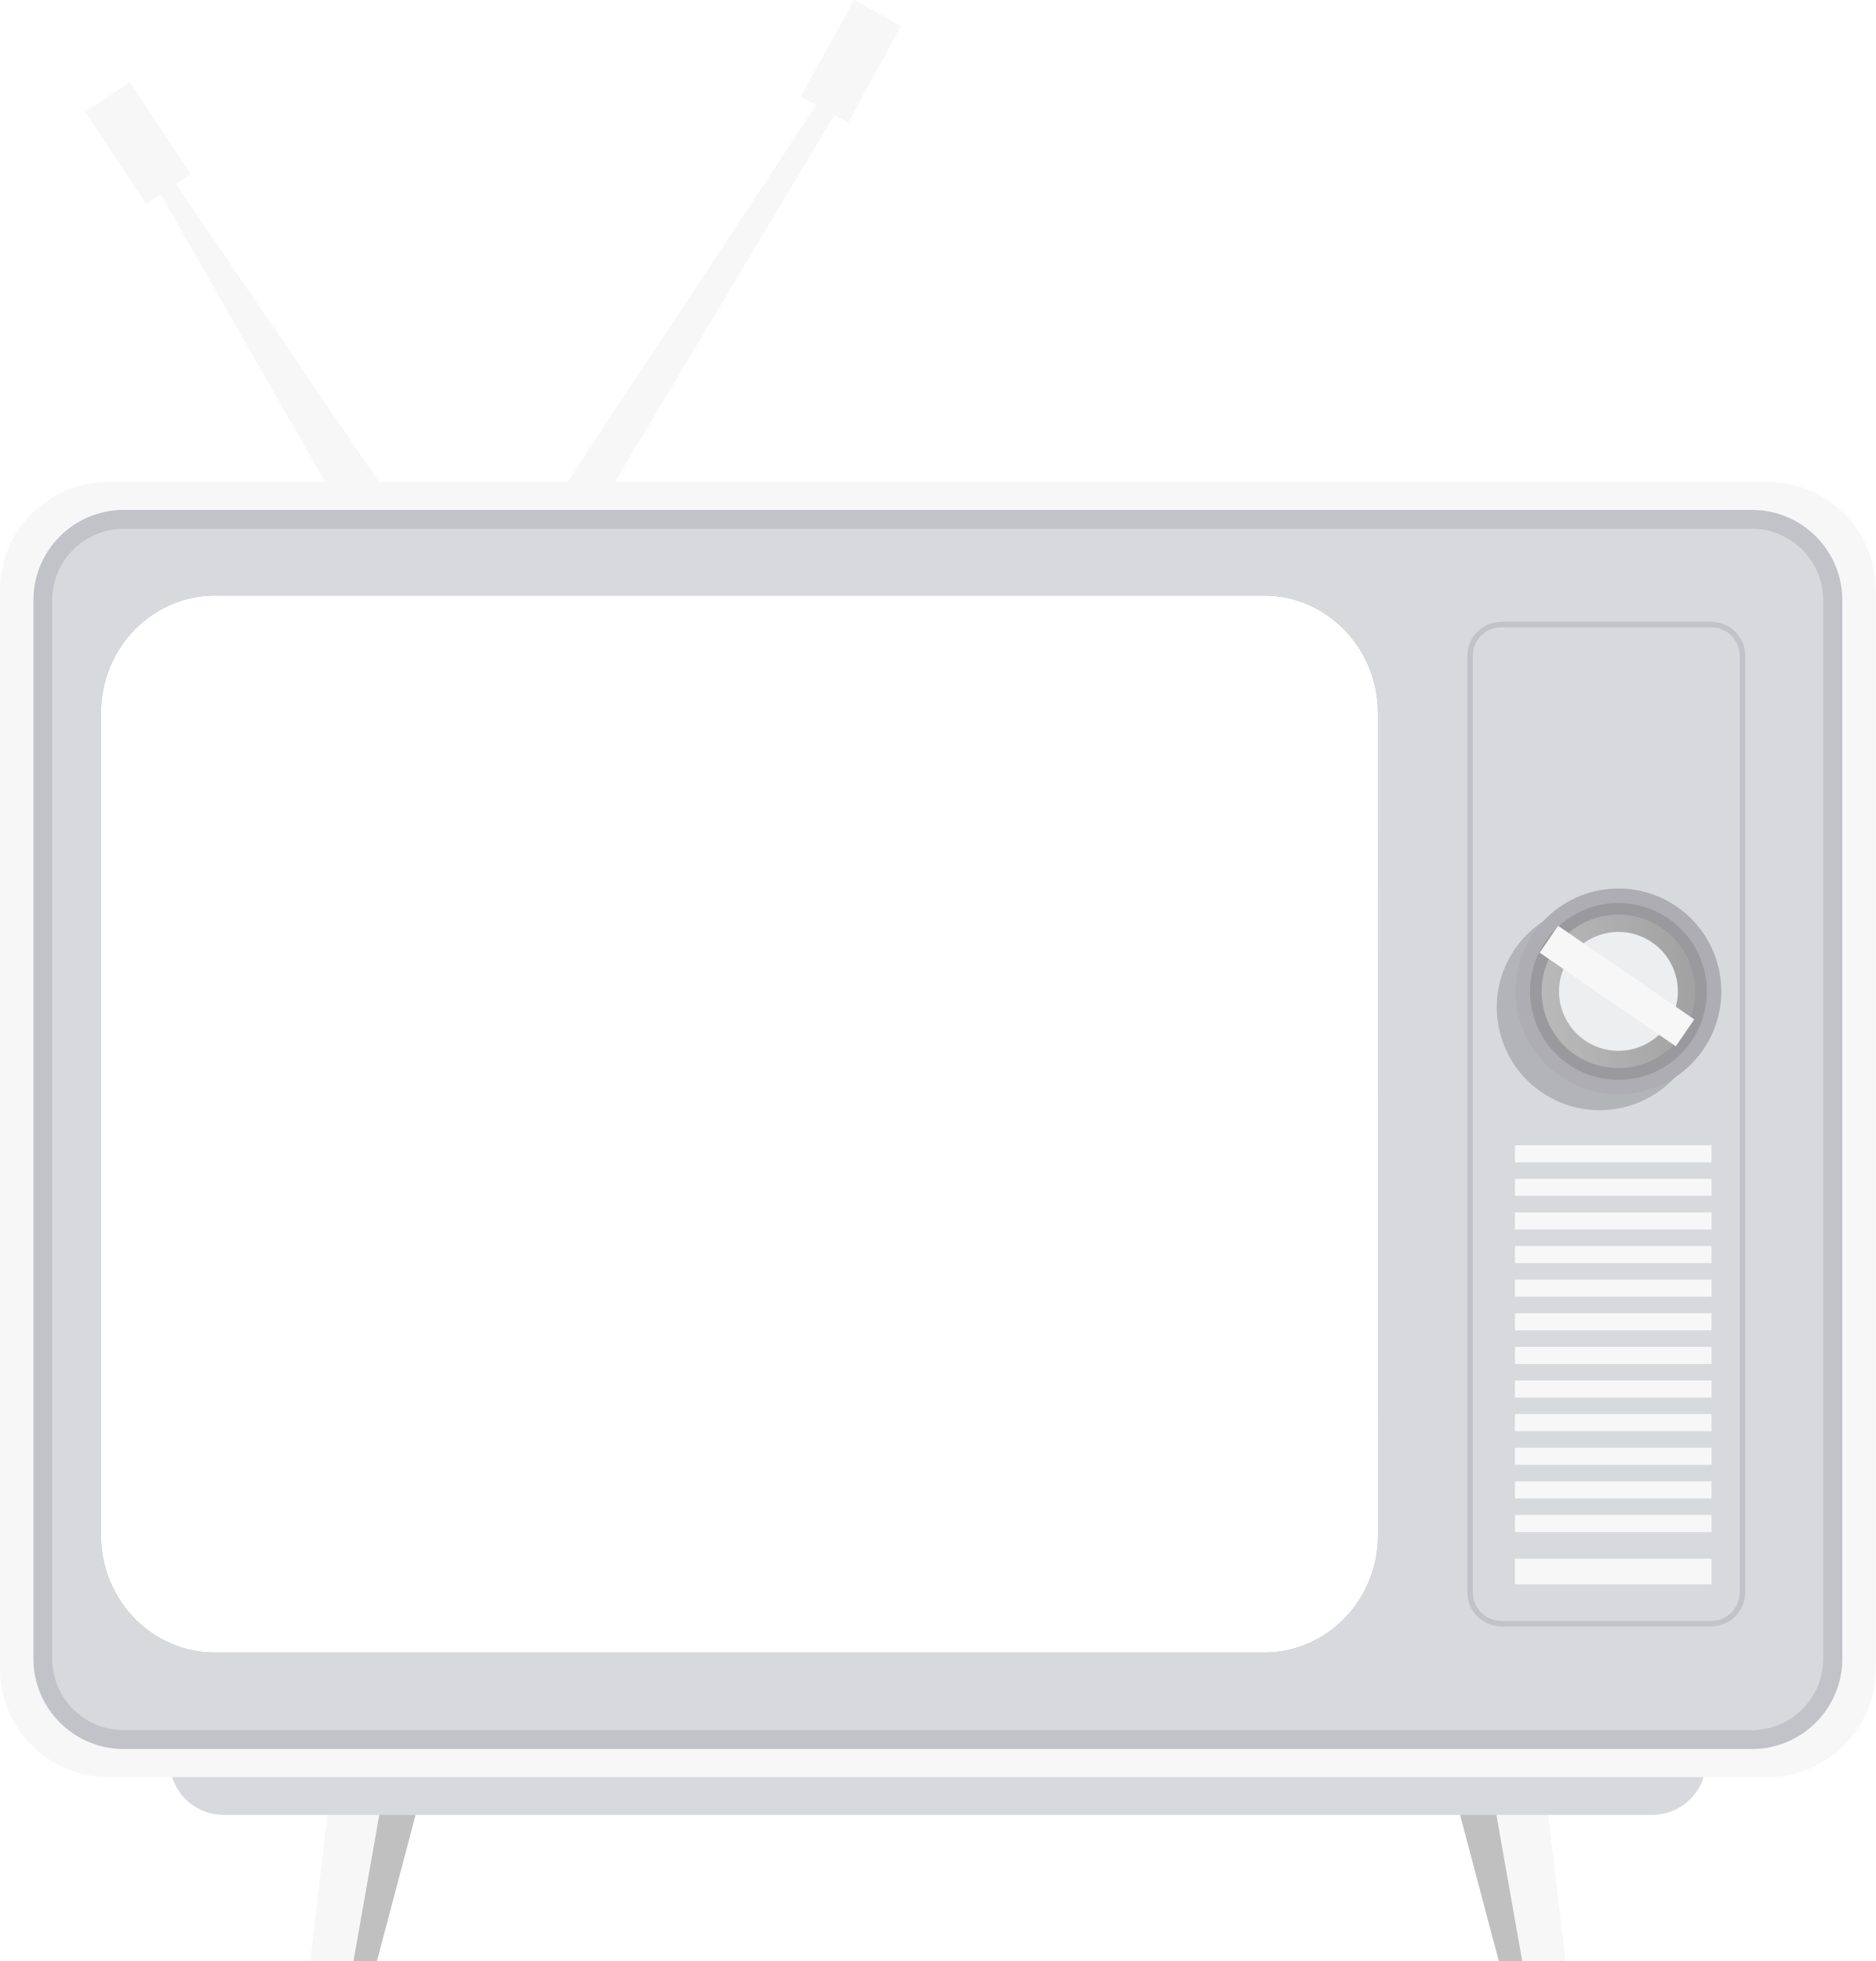
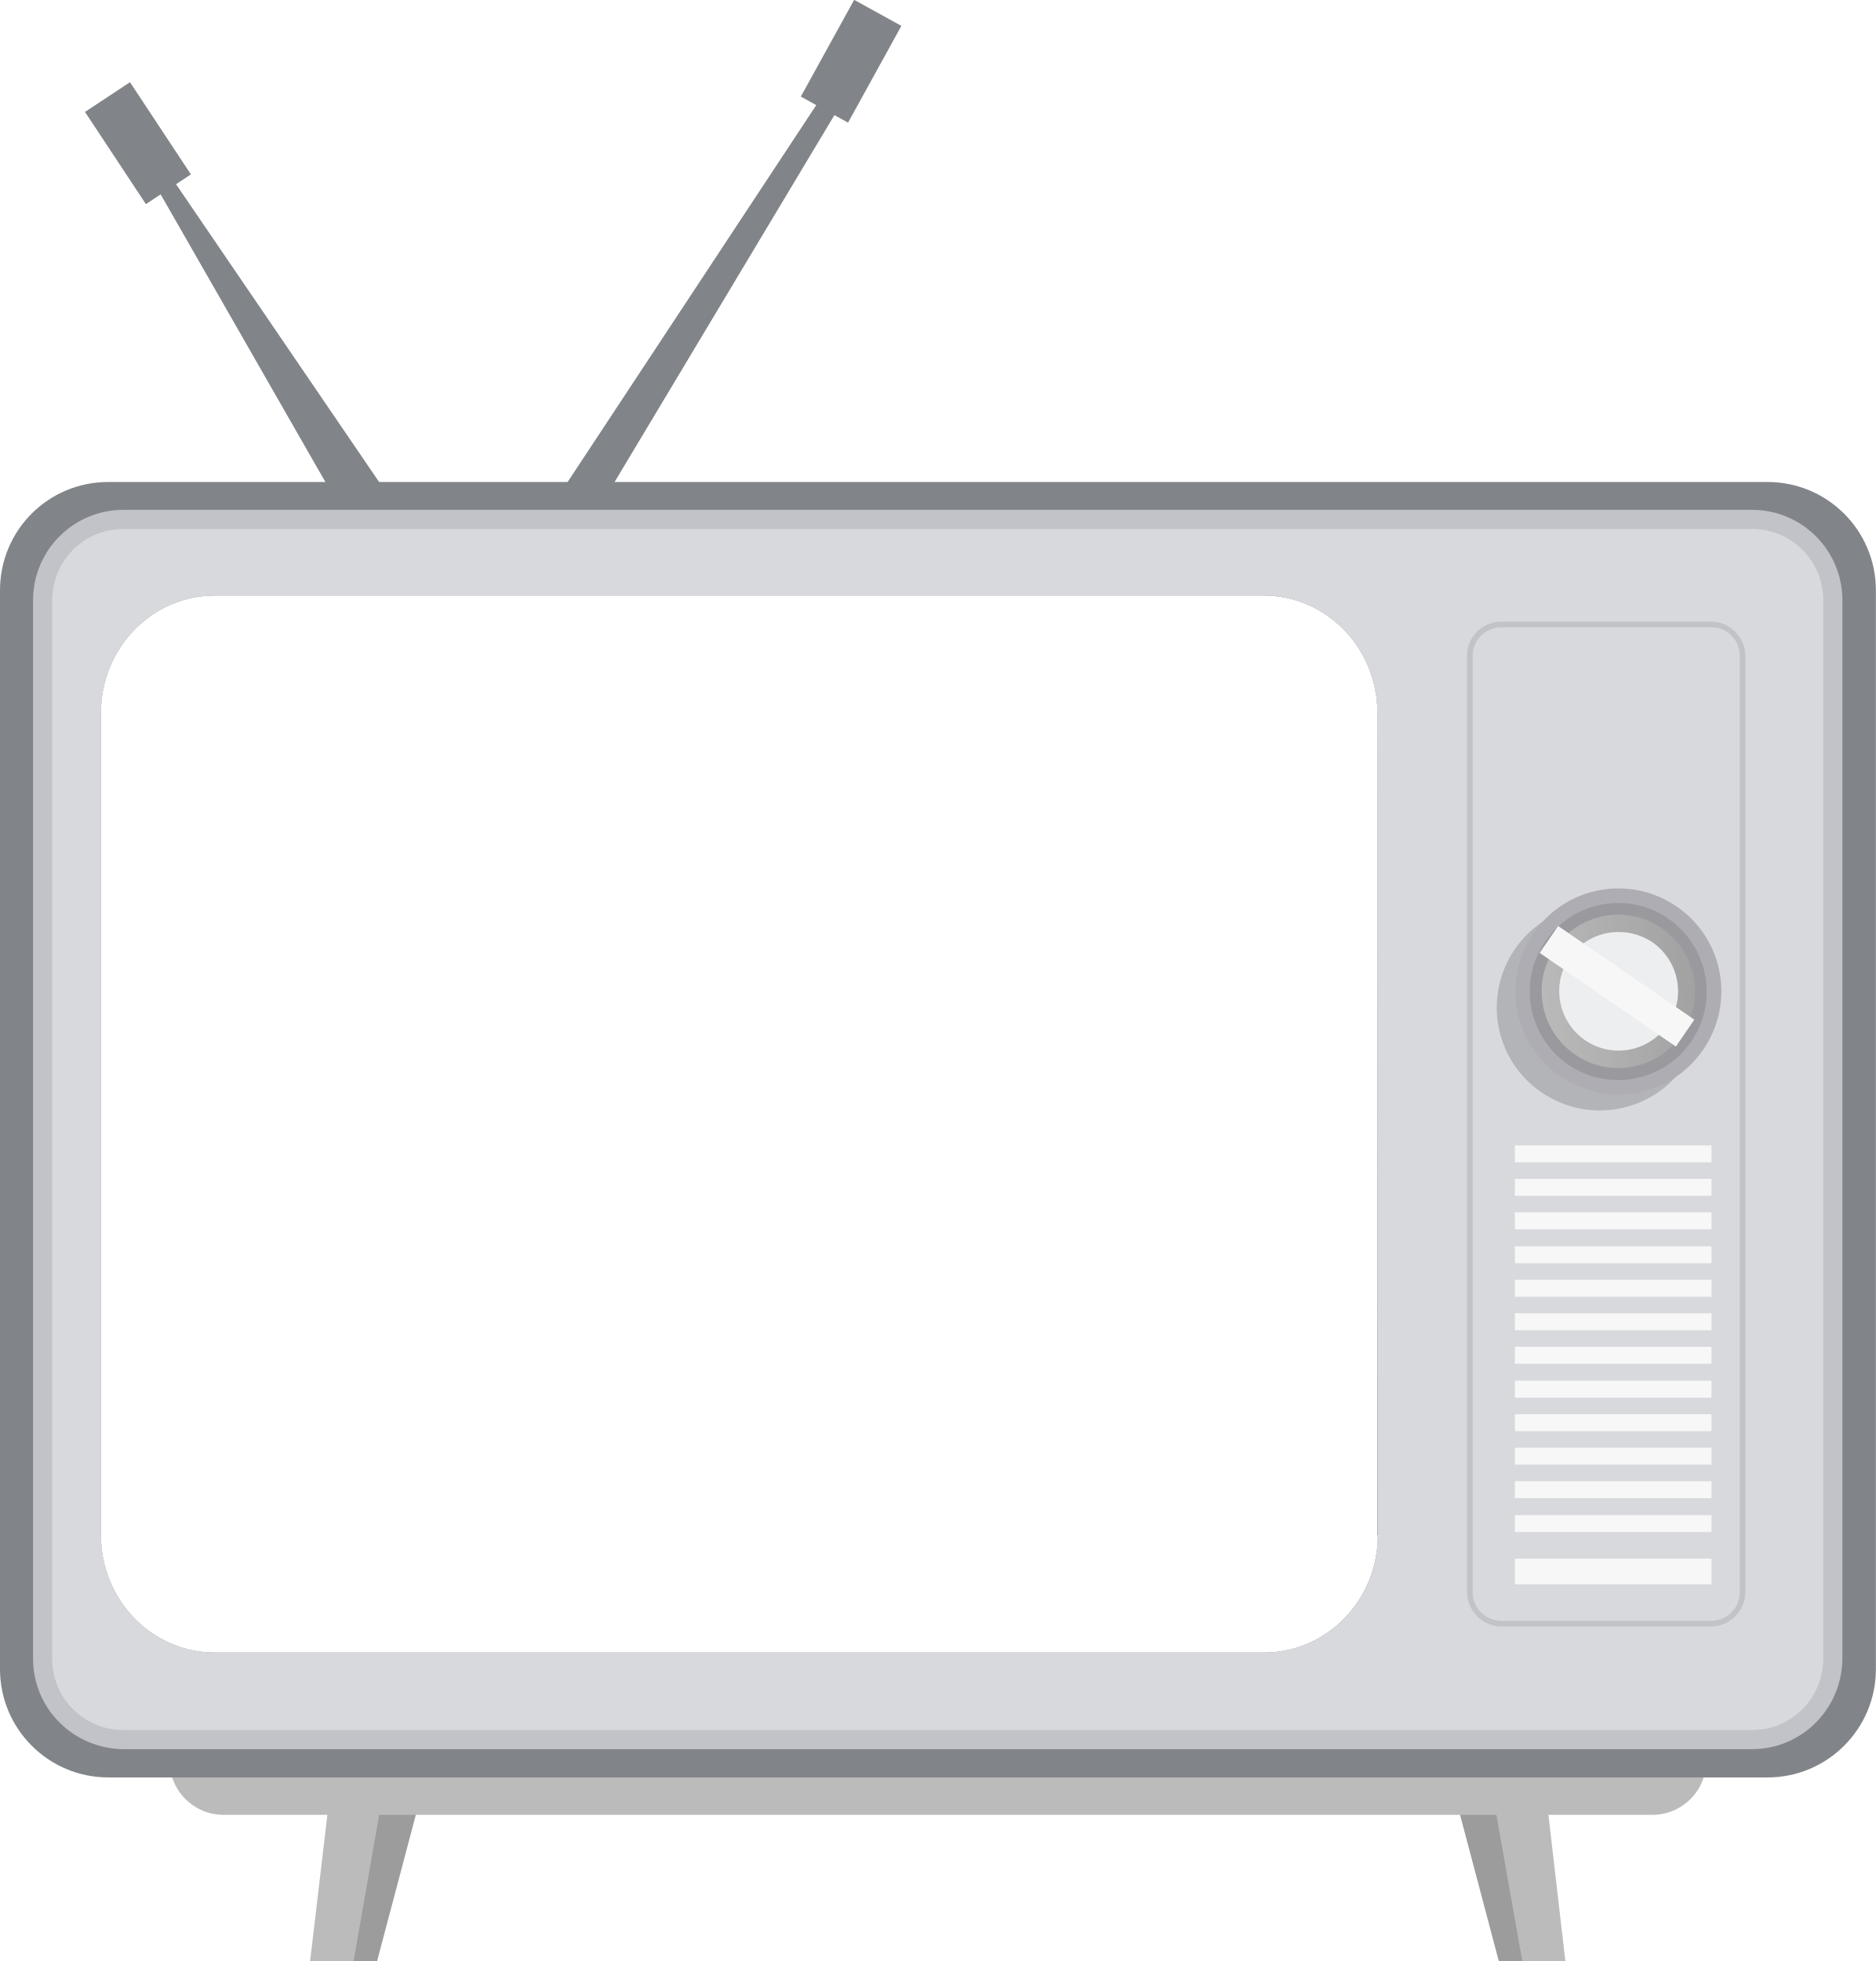
- <svg xmlns="http://www.w3.org/2000/svg" viewBox="0 0 431.27 450.81">
-   <defs>
-     <style>.cls-1{fill:#f7f7f8;}.cls-2{fill:#6d6d6d;opacity:0.4;}.cls-3{fill:#d8d9dd;}.cls-4{fill:#c2c3c9;}.cls-5{fill:#1b1c1c;opacity:0.2;}.cls-6{fill:#aeadb3;}.cls-7{fill:#9a999e;}.cls-8{opacity:0.7;fill:url(#linear-gradient);}.cls-9{fill:#edeef0;}</style>
-     <linearGradient id="linear-gradient" x1="204.51" y1="324.97" x2="247.81" y2="376.93" gradientTransform="translate(-44.04 215.31) rotate(-55.49)" gradientUnits="userSpaceOnUse">
-       <stop offset="0" stop-color="#d5d5d5" />
-       <stop offset="1" stop-color="#949494" />
-     </linearGradient>
-   </defs>
-   <g id="Layer_2" data-name="Layer 2">
-     <g id="Objects">
-       <polygon class="cls-1" points="91.78 117.59 81.75 123.01 25.61 24.89 26.8 22.27 91.78 117.59" />
-       <polygon class="cls-1" points="118.26 129.33 127.45 134.02 193.19 24.23 189.12 21.95 118.26 129.33" />
-       <rect class="cls-1" x="25.52" y="20.2" width="12.4" height="25.36" transform="translate(-12.87 22.93) rotate(-33.45)" />
-       <rect class="cls-1" x="182.99" y="7.9" width="25.36" height="12.4" transform="translate(88.85 178.64) rotate(-61.13)" />
-       <polygon class="cls-1" points="86.67 450.81 71.33 450.81 76.3 408.52 97.86 408.52 86.67 450.81" />
-       <polygon class="cls-2" points="86.67 450.81 81.28 450.81 88.74 408.52 97.86 408.52 86.67 450.81" />
-       <polygon class="cls-1" points="344.6 450.81 359.94 450.81 354.96 408.52 333.4 408.52 344.6 450.81" />
-       <polygon class="cls-2" points="344.6 450.81 349.99 450.81 342.52 408.52 333.4 408.52 344.6 450.81" />
-       <path class="cls-3" d="M392.28,404.79a12.44,12.44,0,0,1-12.44,12.44H51.42A12.44,12.44,0,0,1,39,404.79h0a12.44,12.44,0,0,1,12.44-12.44H379.84a12.44,12.44,0,0,1,12.44,12.44Z" />
-       <path class="cls-1" d="M406.38,110.78H24.88A24.88,24.88,0,0,0,0,135.66v248a24.88,24.88,0,0,0,24.88,24.88h381.5a24.89,24.89,0,0,0,24.89-24.88v-248A24.89,24.89,0,0,0,406.38,110.78ZM316.81,352.91c0,14.92-11.74,27-26.22,27H49.44c-14.48,0-26.22-12.08-26.22-27v-189c0-14.91,11.74-27,26.22-27H290.59c14.48,0,26.22,12.09,26.22,27Z" />
-       <path class="cls-4" d="M402.83,117.22H28.43A20.78,20.78,0,0,0,7.68,138V381.33a20.78,20.78,0,0,0,20.75,20.75h374.4a20.78,20.78,0,0,0,20.76-20.75V138A20.78,20.78,0,0,0,402.83,117.22Zm-86,235.69c0,14.92-11.74,27-26.22,27H49.44c-14.48,0-26.22-12.08-26.22-27v-189c0-14.91,11.74-27,26.22-27H290.59c14.48,0,26.22,12.09,26.22,27Z" />
-       <path class="cls-3" d="M402.83,121.57H28.43A16.42,16.42,0,0,0,12,138V381.33a16.42,16.42,0,0,0,16.4,16.4h374.4a16.42,16.42,0,0,0,16.4-16.4V138A16.42,16.42,0,0,0,402.83,121.57Zm-86,231.34c0,14.92-11.74,27-26.22,27H49.44c-14.48,0-26.22-12.08-26.22-27v-189c0-14.91,11.74-27,26.22-27H290.59c14.48,0,26.22,12.09,26.22,27Z" />
-       <rect class="cls-1" x="348.32" y="263.27" width="45.2" height="3.93" />
-       <rect class="cls-1" x="348.32" y="270.99" width="45.2" height="3.93" />
-       <rect class="cls-1" x="348.32" y="278.72" width="45.2" height="3.93" />
-       <rect class="cls-1" x="348.32" y="286.45" width="45.2" height="3.93" />
-       <rect class="cls-1" x="348.32" y="294.17" width="45.2" height="3.93" />
-       <rect class="cls-1" x="348.32" y="301.9" width="45.2" height="3.93" />
-       <rect class="cls-1" x="348.32" y="309.63" width="45.2" height="3.93" />
-       <rect class="cls-1" x="348.32" y="317.36" width="45.2" height="3.93" />
-       <rect class="cls-1" x="348.32" y="325.08" width="45.2" height="3.93" />
-       <rect class="cls-1" x="348.32" y="332.81" width="45.2" height="3.93" />
-       <rect class="cls-1" x="348.32" y="340.54" width="45.2" height="3.93" />
-       <rect class="cls-1" x="348.32" y="348.27" width="45.2" height="3.93" />
-       <rect class="cls-1" x="348.32" y="358.33" width="45.2" height="5.9" />
-       <path class="cls-4" d="M393.41,373.89H345.22a7.83,7.83,0,0,1-7.85-7.79V150.74a7.83,7.83,0,0,1,7.85-7.8h48.19a7.83,7.83,0,0,1,7.85,7.8V366.1A7.83,7.83,0,0,1,393.41,373.89ZM345.22,144.2a6.56,6.56,0,0,0-6.58,6.54V366.1a6.56,6.56,0,0,0,6.58,6.53h48.19A6.56,6.56,0,0,0,400,366.1V150.74a6.56,6.56,0,0,0-6.58-6.54Z" />
-       <path class="cls-5" d="M381.2,212.08a23.65,23.65,0,1,1-32.89,6.08A23.66,23.66,0,0,1,381.2,212.08Z" />
-       <path class="cls-6" d="M385.52,208.42a23.65,23.65,0,1,1-32.89,6.09A23.66,23.66,0,0,1,385.52,208.42Z" />
-       <path class="cls-7" d="M383.63,211.17a20.32,20.32,0,1,1-28.25,5.22A20.31,20.31,0,0,1,383.63,211.17Z" />
-       <path class="cls-8" d="M382.12,213.36a17.65,17.65,0,1,1-24.55,4.54A17.66,17.66,0,0,1,382.12,213.36Z" />
-       <path class="cls-9" d="M379.86,216.65a13.66,13.66,0,1,1-19,3.52A13.66,13.66,0,0,1,379.86,216.65Z" />
-       <rect class="cls-1" x="368.02" y="207.67" width="7.49" height="37.98" transform="translate(-25.65 404.54) rotate(-55.48)" />
-     </g>
-   </g>
+ <svg xmlns="http://www.w3.org/2000/svg" version="1.1" id="Layer_1" x="0px" y="0px" viewBox="0 0 431.3 450.8" style="enable-background:new 0 0 431.3 450.8;" xml:space="preserve">
+   <style type="text/css">
+ 	.st0{fill:#818589;}
+ 	.st1{fill:#BBBBBC;}
+ 	.st2{opacity:0.4;fill:#6D6D6D;enable-background:new    ;}
+ 	.st3{fill:#C2C3C9;}
+ 	.st4{fill:#D8D9DD;}
+ 	.st5{fill:#F7F7F8;}
+ 	.st6{opacity:0.2;fill:#1B1C1C;enable-background:new    ;}
+ 	.st7{fill:#AEADB3;}
+ 	.st8{fill:#9A999E;}
+ 	.st9{opacity:0.7;fill:url(#SVGID_1_);enable-background:new    ;}
+ 	.st10{fill:#EDEEF0;}
+ </style>
+   <polygon class="st0" points="91.8,117.6 81.8,123 25.6,24.9 26.8,22.3 " />
+   <polygon class="st0" points="118.3,129.3 127.4,134 193.2,24.2 189.1,22 " />
+   <rect x="25.5" y="20.2" transform="matrix(0.8344 -0.5512 0.5512 0.8344 -12.8697 22.9302)" class="st0" width="12.4" height="25.4" />
+   <rect x="183" y="7.9" transform="matrix(0.4828 -0.8757 0.8757 0.4828 88.8525 178.6434)" class="st0" width="25.4" height="12.4" />
+   <polygon class="st1" points="86.7,450.8 71.3,450.8 76.3,408.5 97.9,408.5 " />
+   <polygon class="st2" points="86.7,450.8 81.3,450.8 88.7,408.5 97.9,408.5 " />
+   <polygon class="st1" points="344.6,450.8 359.9,450.8 355,408.5 333.4,408.5 " />
+   <polygon class="st2" points="344.6,450.8 350,450.8 342.5,408.5 333.4,408.5 " />
+   <path class="st1" d="M392.3,404.8c0,6.9-5.6,12.4-12.4,12.4l0,0H51.4c-6.9,0-12.4-5.6-12.4-12.4l0,0c0-6.9,5.6-12.4,12.4-12.4  c0,0,0,0,0,0h328.4C386.7,392.4,392.3,397.9,392.3,404.8L392.3,404.8z" />
+   <path class="st0" d="M406.4,110.8H24.9C11.1,110.8,0,121.9,0,135.7c0,0,0,0,0,0v248c0,13.7,11.1,24.9,24.9,24.9c0,0,0,0,0,0h381.5  c13.7,0,24.9-11.1,24.9-24.9v-248C431.3,121.9,420.1,110.8,406.4,110.8z M316.8,352.9c0,14.9-11.7,27-26.2,27H49.4  c-14.5,0-26.2-12.1-26.2-27v-189c0-14.9,11.7-27,26.2-27h241.1c14.5,0,26.2,12.1,26.2,27V352.9z" />
+   <path class="st3" d="M402.8,117.2H28.4c-11.5,0-20.8,9.3-20.8,20.8v243.3c0,11.5,9.3,20.7,20.8,20.8h374.4  c11.5,0,20.7-9.3,20.8-20.8V138C423.6,126.5,414.3,117.2,402.8,117.2z M316.8,352.9c0,14.9-11.7,27-26.2,27H49.4  c-14.5,0-26.2-12.1-26.2-27v-189c0-14.9,11.7-27,26.2-27h241.1c14.5,0,26.2,12.1,26.2,27L316.8,352.9z" />
+   <path class="st4" d="M402.8,121.6H28.4c-9.1,0-16.4,7.3-16.4,16.4c0,0,0,0,0,0v243.3c0,9.1,7.3,16.4,16.4,16.4h374.4  c9.1,0,16.4-7.3,16.4-16.4V138C419.2,128.9,411.9,121.6,402.8,121.6z M316.8,352.9c0,14.9-11.7,27-26.2,27H49.4  c-14.5,0-26.2-12.1-26.2-27v-189c0-14.9,11.7-27,26.2-27h241.1c14.5,0,26.2,12.1,26.2,27L316.8,352.9z" />
+   <rect x="348.3" y="263.3" class="st5" width="45.2" height="3.9" />
+   <rect x="348.3" y="271" class="st5" width="45.2" height="3.9" />
+   <rect x="348.3" y="278.7" class="st5" width="45.2" height="3.9" />
+   <rect x="348.3" y="286.5" class="st5" width="45.2" height="3.9" />
+   <rect x="348.3" y="294.2" class="st5" width="45.2" height="3.9" />
+   <rect x="348.3" y="301.9" class="st5" width="45.2" height="3.9" />
+   <rect x="348.3" y="309.6" class="st5" width="45.2" height="3.9" />
+   <rect x="348.3" y="317.4" class="st5" width="45.2" height="3.9" />
+   <rect x="348.3" y="325.1" class="st5" width="45.2" height="3.9" />
+   <rect x="348.3" y="332.8" class="st5" width="45.2" height="3.9" />
+   <rect x="348.3" y="340.5" class="st5" width="45.2" height="3.9" />
+   <rect x="348.3" y="348.3" class="st5" width="45.2" height="3.9" />
+   <rect x="348.3" y="358.3" class="st5" width="45.2" height="5.9" />
+   <path class="st3" d="M393.4,373.9h-48.2c-4.3,0-7.8-3.5-7.9-7.8V150.7c0-4.3,3.5-7.8,7.9-7.8h48.2c4.3,0,7.8,3.5,7.9,7.8v215.4  C401.2,370.4,397.7,373.9,393.4,373.9z M345.2,144.2c-3.6,0-6.6,2.9-6.6,6.5c0,0,0,0,0,0v215.4c0,3.6,3,6.5,6.6,6.5h48.2  c3.6,0,6.6-2.9,6.6-6.5c0,0,0,0,0,0V150.7c0-3.6-3-6.6-6.6-6.5h0L345.2,144.2z" />
+   <path class="st6" d="M381.2,212.1c10.8,7.4,13.5,22.1,6.1,32.9c-7.4,10.8-22.1,13.5-32.9,6.1c-10.8-7.4-13.5-22.1-6.1-32.9  C355.7,207.4,370.4,204.7,381.2,212.1z" />
+   <path class="st7" d="M385.5,208.4c10.8,7.4,13.5,22.1,6.1,32.9c-7.4,10.8-22.1,13.5-32.9,6.1c-10.8-7.4-13.5-22.1-6.1-32.9  C360,203.7,374.8,201,385.5,208.4z" />
+   <path class="st8" d="M383.6,211.2c9.2,6.4,11.6,19,5.2,28.3c-6.4,9.2-19,11.6-28.3,5.2c-9.2-6.4-11.6-19-5.2-28.3c0,0,0,0,0,0  C361.7,207.1,374.4,204.8,383.6,211.2C383.6,211.2,383.6,211.2,383.6,211.2z" />
+   <linearGradient id="SVGID_1_" gradientUnits="userSpaceOnUse" x1="-159.041" y1="7.899" x2="-115.741" y2="-44.061" gradientTransform="matrix(0.5666 -0.824 -0.824 -0.5666 436.2245 104.3358)">
+     <stop offset="0" style="stop-color:#D5D5D5" />
+     <stop offset="1" style="stop-color:#949494" />
+   </linearGradient>
+   <path class="st9" d="M382.1,213.4c8,5.5,10.1,16.5,4.5,24.5c-5.5,8-16.5,10.1-24.5,4.5c-8-5.5-10.1-16.5-4.5-24.5  C363.1,209.9,374.1,207.8,382.1,213.4z" />
+   <path class="st10" d="M379.9,216.6c6.2,4.3,7.8,12.8,3.5,19c-4.3,6.2-12.8,7.8-19,3.5c-6.2-4.3-7.8-12.8-3.5-19  C365.1,214,373.6,212.4,379.9,216.6C379.9,216.6,379.9,216.6,379.9,216.6z" />
+   <rect x="368" y="207.7" transform="matrix(0.5667 -0.8239 0.8239 0.5667 -25.6734 404.5404)" class="st5" width="7.5" height="38" />
</svg>
